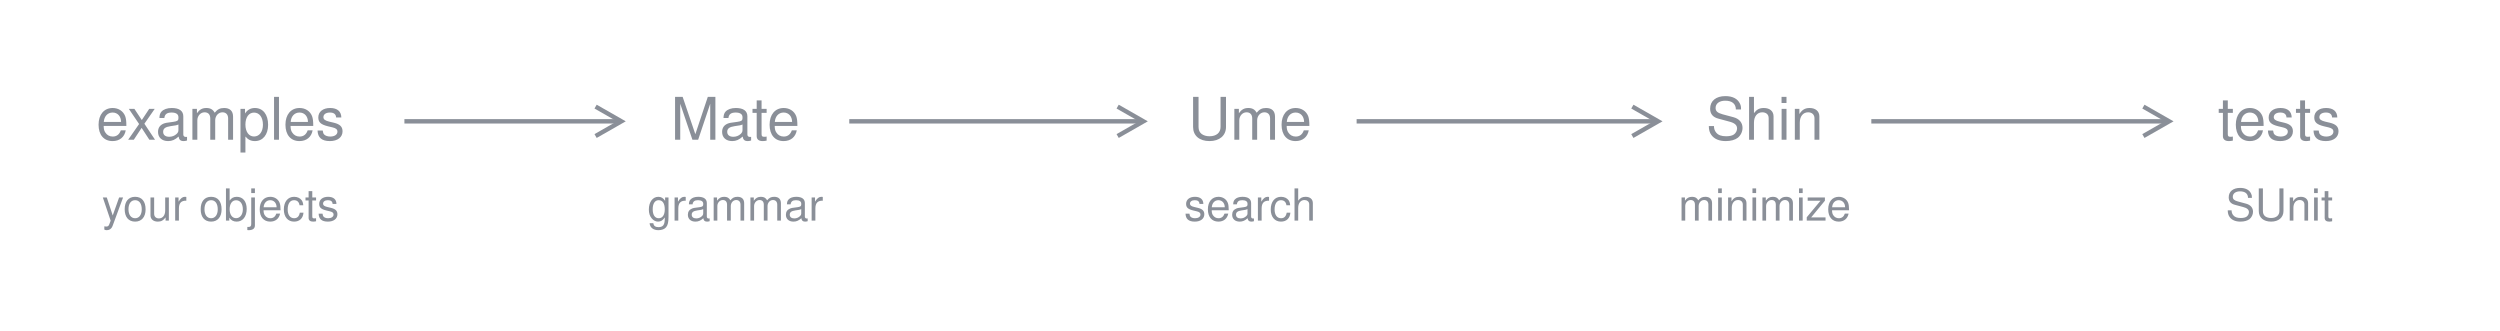
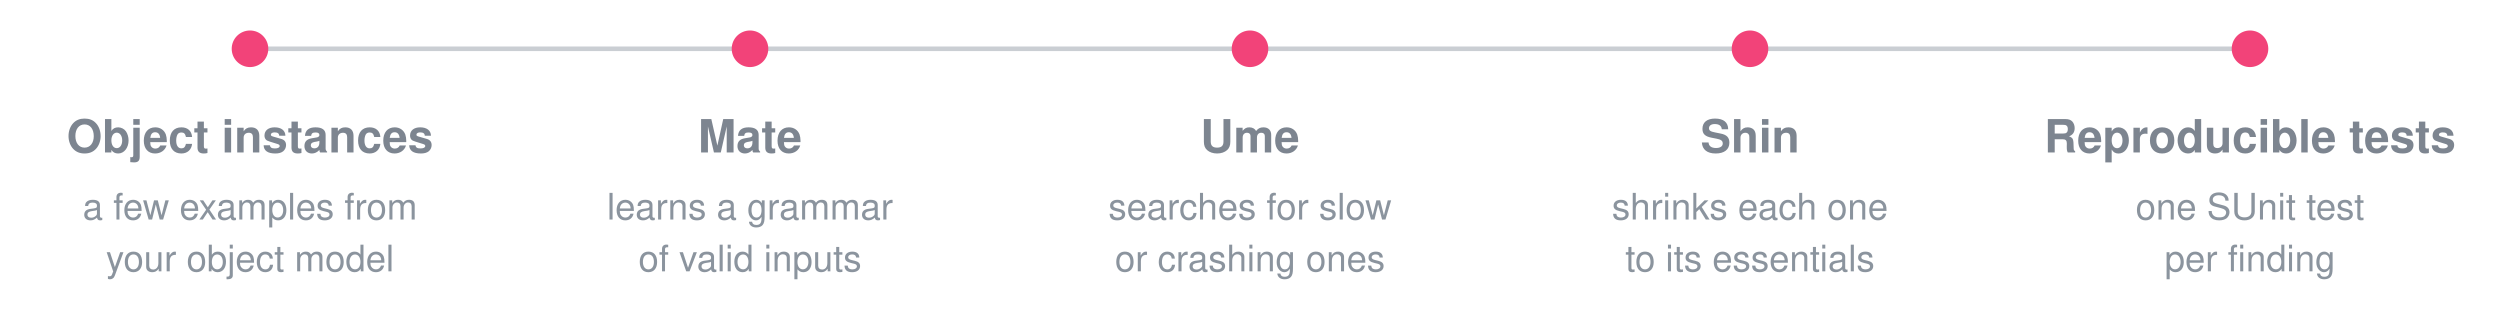
- <svg xmlns="http://www.w3.org/2000/svg" width="680" height="90" viewBox="0 0 680 90" role="img" aria-label="examples, Mate, Ume, Shin, tests">
+ <svg xmlns="http://www.w3.org/2000/svg" width="820" height="104" viewBox="0 0 820 104" role="img" aria-label="Object instances, Mate, Ume, Shin, Reproducible tests">
  <style>
-     text { font-family: Helvetica, Arial, sans-serif; fill: #8a8f98; }
-     .name { font-size: 16px; }
-     .note { font-size: 12px; }
-     line { stroke: #8a8f98; stroke-width: 1.2; }
+     text { font-family: -apple-system, "Segoe UI", Helvetica, Arial, sans-serif; text-anchor: middle; }
+     .name { font-size: 15px; font-weight: 600; fill: #7d8590; }
+     .note { font-size: 12px; fill: #8b949e; }
  </style>
-   <g text-anchor="middle">
-     <text class="name" x="60" y="38">examples</text>
-     <text class="note" x="60" y="60">your objects</text>
-     <text class="name" x="200" y="38">Mate</text>
-     <text class="note" x="200" y="60">grammar</text>
-     <text class="name" x="340" y="38">Ume</text>
-     <text class="note" x="340" y="60">search</text>
-     <text class="name" x="480" y="38">Shin</text>
-     <text class="note" x="480" y="60">minimize</text>
-     <text class="name" x="620" y="38">tests</text>
-     <text class="note" x="620" y="60">SUnit</text>
-   </g>
-   <line x1="110" y1="33" x2="168" y2="33" />
-   <path d="M162 29 L169 33 L162 37" fill="none" stroke="#8a8f98" stroke-width="1.2" />
-   <line x1="231" y1="33" x2="310" y2="33" />
-   <path d="M304 29 L311 33 L304 37" fill="none" stroke="#8a8f98" stroke-width="1.2" />
-   <line x1="369" y1="33" x2="450" y2="33" />
-   <path d="M444 29 L451 33 L444 37" fill="none" stroke="#8a8f98" stroke-width="1.2" />
-   <line x1="509" y1="33" x2="589" y2="33" />
-   <path d="M583 29 L590 33 L583 37" fill="none" stroke="#8a8f98" stroke-width="1.2" />
+   <line x1="82" y1="16" x2="738" y2="16" stroke="#8b949e" stroke-opacity="0.45" stroke-width="1.5" />
+   <circle cx="82" cy="16" r="6" fill="#f24379" />
+   <text class="name" x="82" y="50">Object instances</text>
+   <text class="note" x="82" y="72">a few examples from</text>
+   <text class="note" x="82" y="89">your object model</text>
+   <circle cx="246" cy="16" r="6" fill="#f24379" />
+   <text class="name" x="246" y="50">Mate</text>
+   <text class="note" x="246" y="72">learns a grammar</text>
+   <text class="note" x="246" y="89">of valid inputs</text>
+   <circle cx="410" cy="16" r="6" fill="#f24379" />
+   <text class="name" x="410" y="50">Ume</text>
+   <text class="note" x="410" y="72">searches for slow</text>
+   <text class="note" x="410" y="89">or crashing ones</text>
+   <circle cx="574" cy="16" r="6" fill="#f24379" />
+   <text class="name" x="574" y="50">Shin</text>
+   <text class="note" x="574" y="72">shrinks each one</text>
+   <text class="note" x="574" y="89">to its essentials</text>
+   <circle cx="738" cy="16" r="6" fill="#f24379" />
+   <text class="name" x="738" y="50">Reproducible tests</text>
+   <text class="note" x="738" y="72">one SUnit test</text>
+   <text class="note" x="738" y="89">per finding</text>
</svg>
